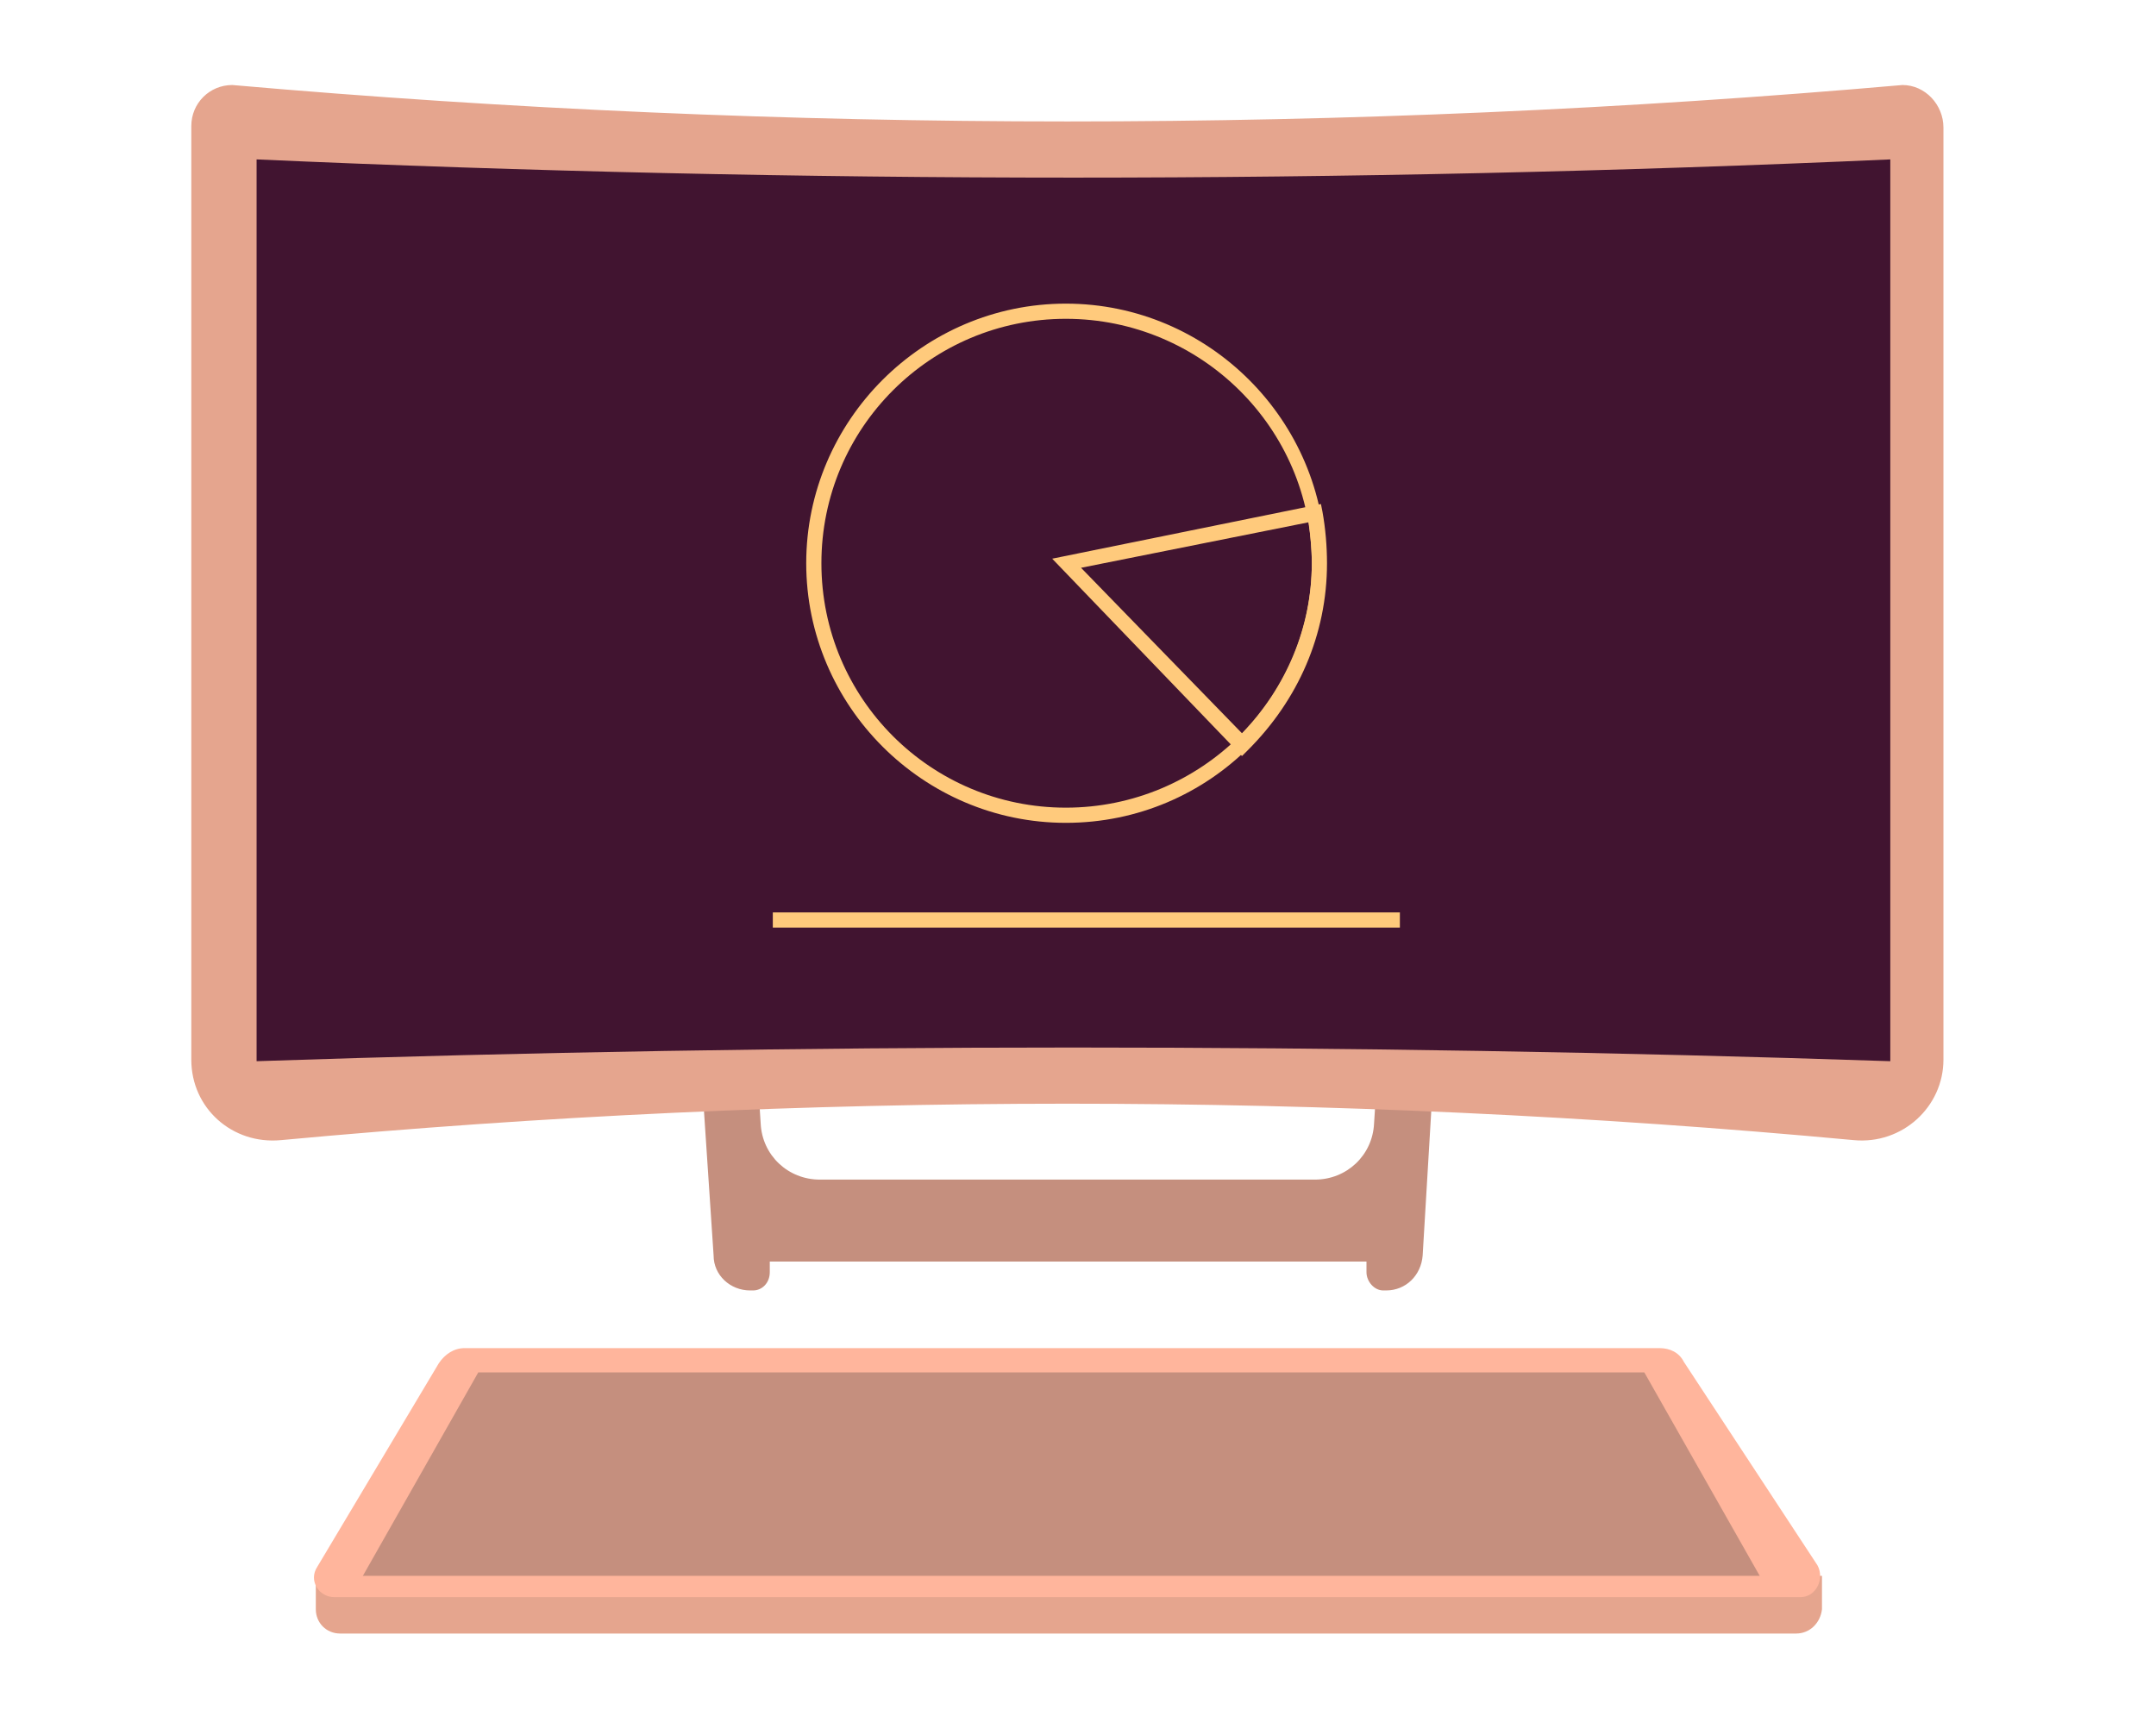
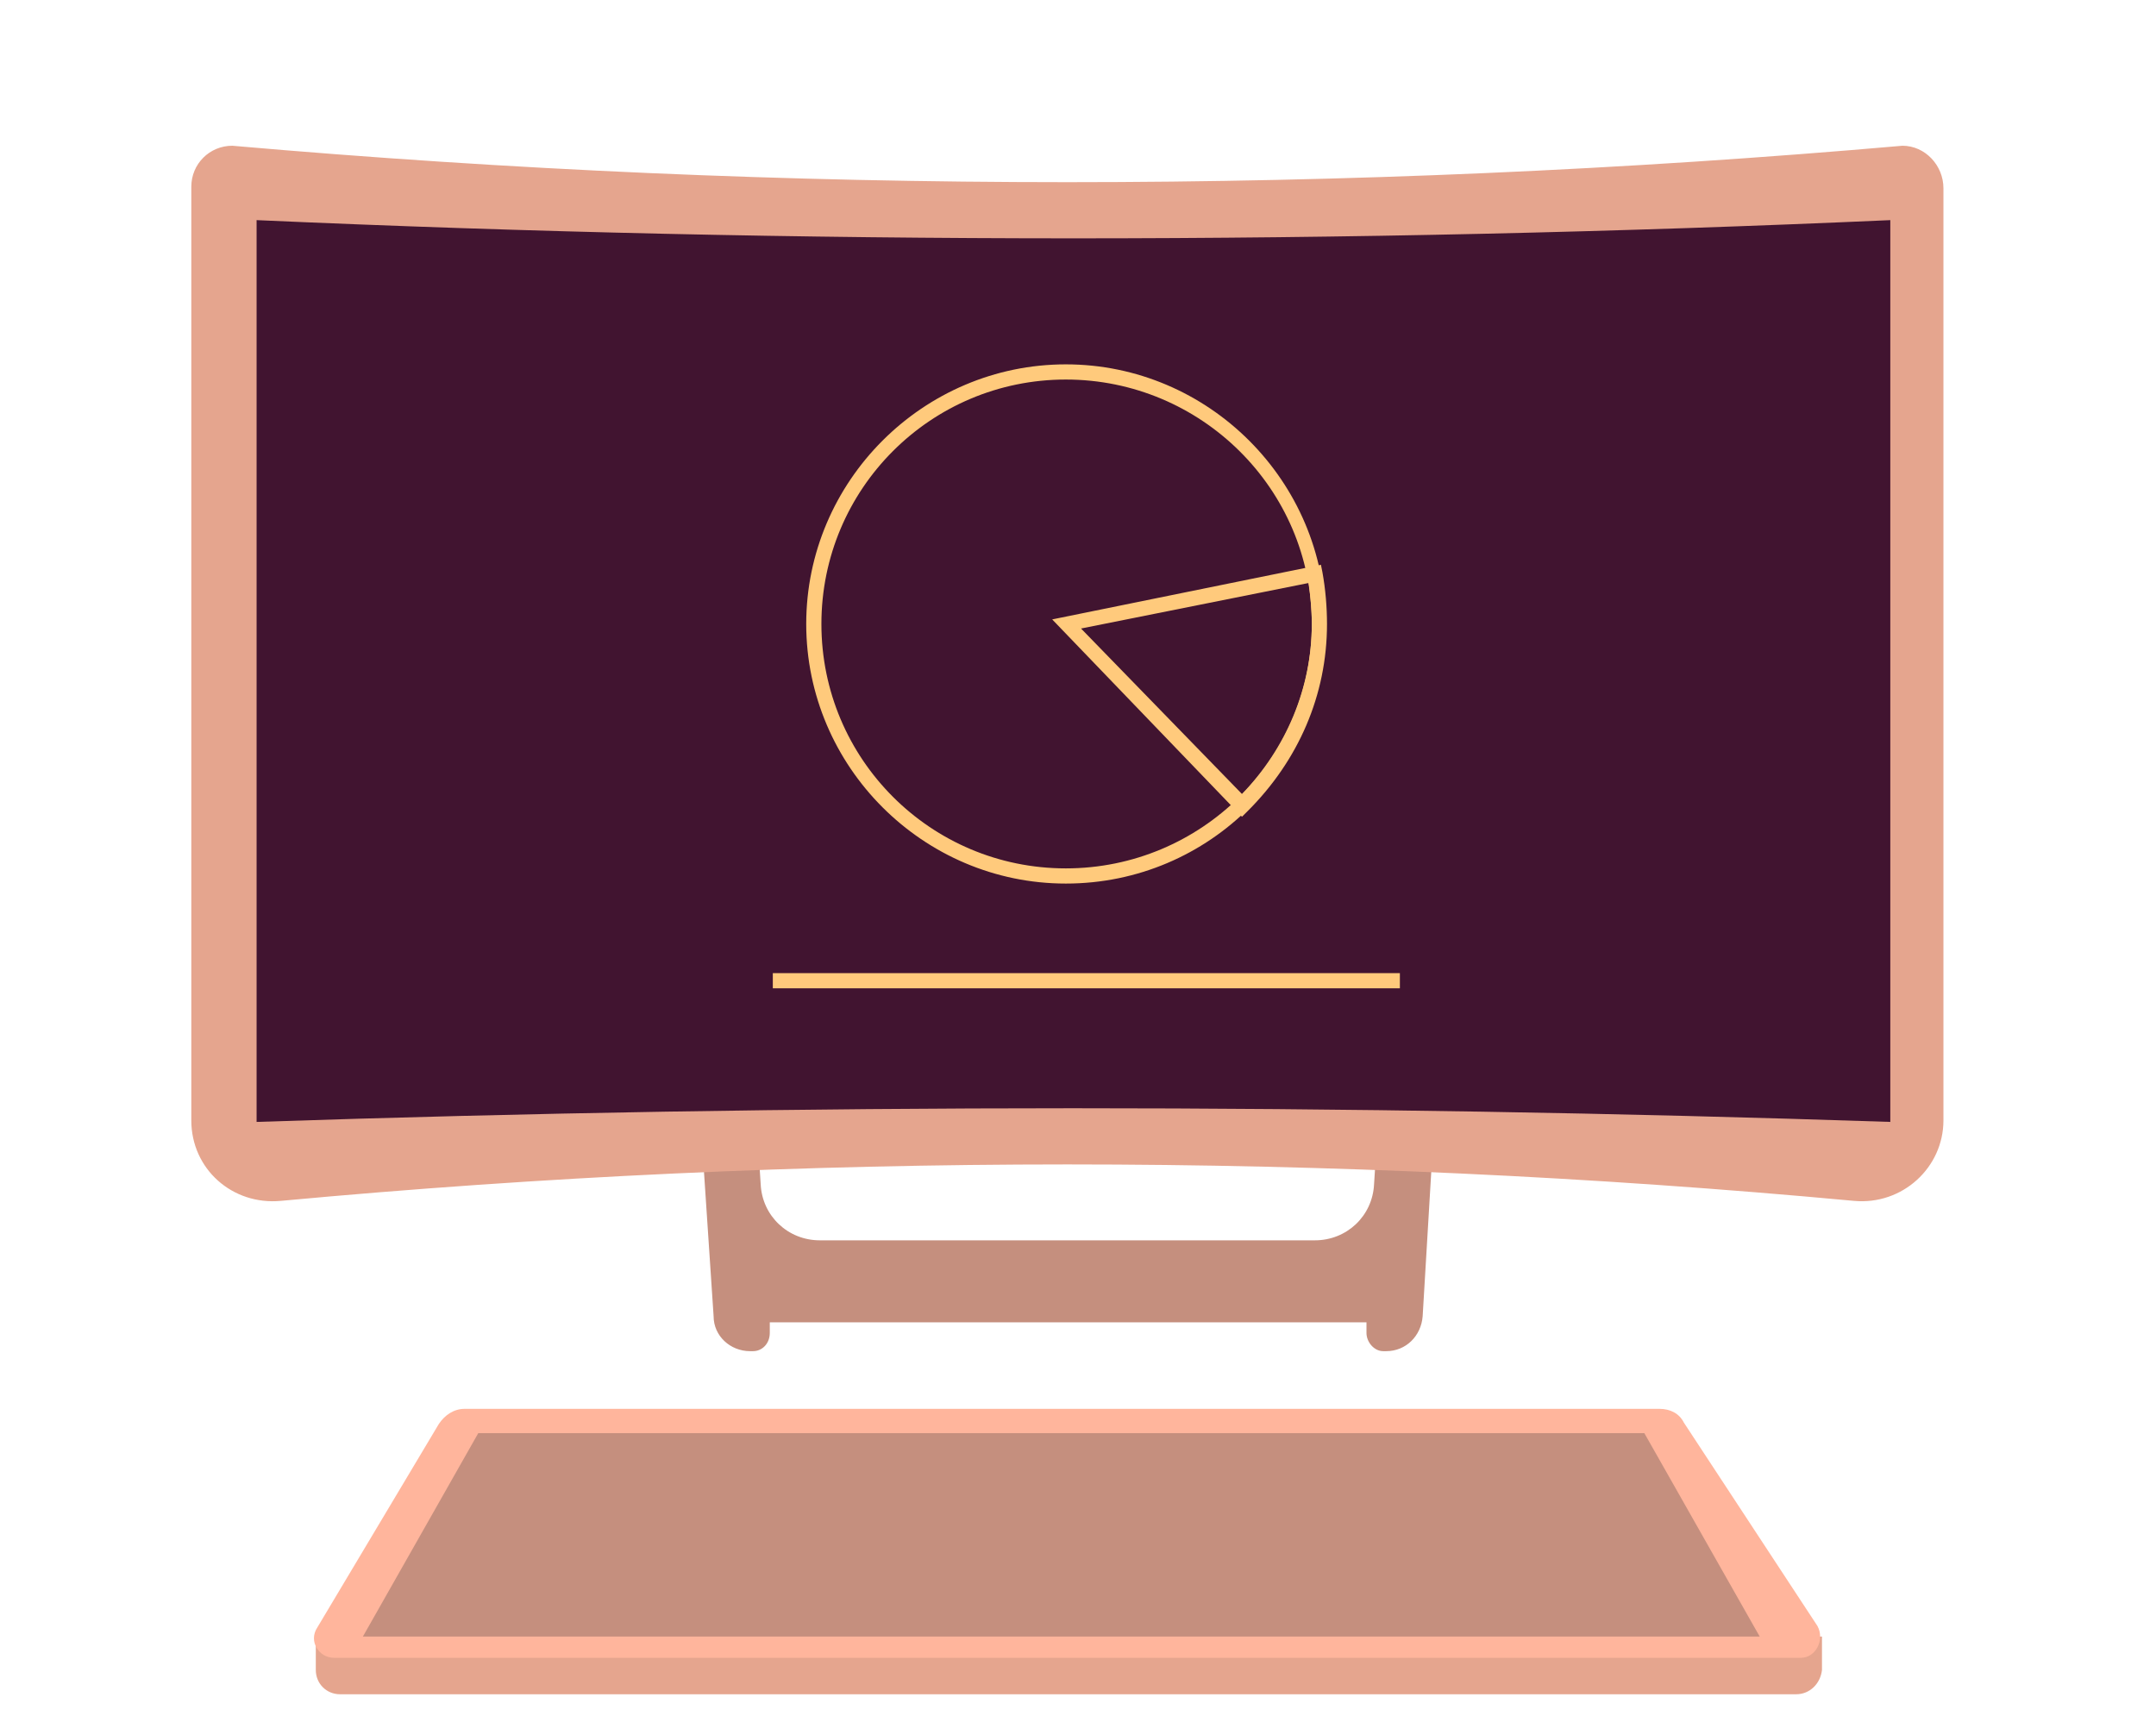
- <svg xmlns="http://www.w3.org/2000/svg" version="1.1" id="Layer_1" x="0px" y="0px" viewBox="0 0 142 113" style="enable-background:new 0 0 142 113;" xml:space="preserve">
+ <svg xmlns="http://www.w3.org/2000/svg" version="1.1" id="Layer_1" x="0px" y="0px" viewBox="0 0 142 113" klyle="enable-background:new 0 0 142 113;" xml:space="preserve">
  <style type="text/css">
- 	.st0{fill:#C58F7E;}
- 	.st1{fill:#E5A58E;}
- 	.st2{fill:#FFB59C;}
- 	.st3{fill:#411430;}
- 	.st4{fill:#FFCA7C;}
+ 	.kl0{fill:#C58F7E;}
+ 	.kl1{fill:#E5A58E;}
+ 	.kl2{fill:#FFB59C;}
+ 	.kl3{fill:#411430;}
+ 	.kl4{fill:#FFCA7C;}
</style>
-   <path class="st0" d="M90.9,67.7L90.5,74c-0.1,2.1-1.8,3.7-3.9,3.7H54c-2.1,0-3.8-1.6-3.9-3.7l-0.4-6.3h-3.7L47,82.7  C47,84,48.1,85,49.4,85h0.2c0.6,0,1.1-0.5,1.1-1.2l0-0.7H90l0,0.7c0,0.6,0.5,1.2,1.1,1.2h0.2c1.3,0,2.3-1,2.4-2.3l0.9-15.1H90.9z" />
-   <path class="st1" d="M118.3,107.6H22.4c-0.9,0-1.6-0.7-1.6-1.6v-2.2h99.2v2.2C119.9,106.9,119.2,107.6,118.3,107.6z" />
-   <path class="st2" d="M118.6,105.2H22c-1,0-1.7-1.1-1.1-2l8-13.4c0.4-0.6,1-1,1.7-1h78.7c0.7,0,1.3,0.3,1.6,0.9l8.8,13.4  C120.2,104,119.6,105.2,118.6,105.2z" />
-   <polygon class="st0" points="108.3,90.4 31.5,90.4 23.9,103.8 115.9,103.8 " />
-   <path class="st1" d="M125.3,5.6c-36.5,3.2-73.5,3.2-110,0c-1.5,0-2.7,1.2-2.7,2.7v61.5c0,3.2,2.7,5.6,5.9,5.3  c34.4-3.2,69.2-3.2,103.6,0c3.2,0.3,5.9-2.2,5.9-5.3V8.4C128,6.9,126.8,5.6,125.3,5.6z" />
-   <path class="st3" d="M124.5,69.9c-35.9-1.2-71.8-1.2-107.6,0V10.5c35.8,1.6,71.8,1.6,107.6,0V69.9z" />
-   <path class="st4" d="M70.2,54.2c-9.4,0-17.1-7.7-17.1-17.1S60.8,20,70.2,20s17.1,7.7,17.1,17.1S79.7,54.2,70.2,54.2z M70.2,21  c-8.9,0-16.1,7.2-16.1,16.1s7.2,16.1,16.1,16.1S86.4,46,86.4,37.1S79.1,21,70.2,21z" />
-   <path class="st4" d="M81.8,49.8L69.3,36.8l17.7-3.6l0.1,0.5c0.2,1.1,0.3,2.3,0.3,3.4c0,4.7-1.9,9-5.2,12.3L81.8,49.8z M71.2,37.4  l10.6,10.9c2.9-3,4.6-7,4.6-11.2c0-0.9-0.1-1.8-0.2-2.7L71.2,37.4z" />
-   <rect x="50.9" y="60.1" class="st4" width="41.3" height="1" />
+   <path class="kl0" d="M90.9,71.7L90.5,78c-0.1,2.1-1.8,3.7-3.9,3.7H54c-2.1,0-3.8-1.6-3.9-3.7l-0.4-6.3H46l1,15  c0,1.3,1.1,2.3,2.4,2.3h0.2c0.6,0,1.1-0.5,1.1-1.2v-0.7H90v0.7c0,0.6,0.5,1.2,1.1,1.2h0.2c1.3,0,2.3-1,2.4-2.3l0.9-15.1L90.9,71.7  L90.9,71.7z" />
+   <path class="kl1" d="M118.3,111.6H22.4c-0.9,0-1.6-0.7-1.6-1.6v-2.2H120v2.2C119.9,110.9,119.2,111.6,118.3,111.6z" />
+   <path class="kl2" d="M118.6,109.2H22c-1,0-1.7-1.1-1.1-2l8-13.4c0.4-0.6,1-1,1.7-1h78.7c0.7,0,1.3,0.3,1.6,0.9l8.8,13.4  C120.2,108,119.6,109.2,118.6,109.2z" />
+   <polygon class="kl0" points="108.3,94.4 31.5,94.4 23.9,107.8 115.9,107.8 " />
+   <path class="kl1" d="M125.3,9.6c-36.5,3.2-73.5,3.2-110,0c-1.5,0-2.7,1.2-2.7,2.7v61.5c0,3.2,2.7,5.6,5.9,5.3  c34.4-3.2,69.2-3.2,103.6,0c3.2,0.3,5.9-2.2,5.9-5.3V12.4C128,10.9,126.8,9.6,125.3,9.6z" />
+   <path class="kl3" d="M124.5,73.9c-35.9-1.2-71.8-1.2-107.6,0V14.5c35.8,1.6,71.8,1.6,107.6,0V73.9z" />
+   <path class="kl4" d="M70.2,58.2c-9.4,0-17.1-7.7-17.1-17.1S60.8,24,70.2,24s17.1,7.7,17.1,17.1S79.7,58.2,70.2,58.2z M70.2,25  c-8.9,0-16.1,7.2-16.1,16.1s7.2,16.1,16.1,16.1S86.4,50,86.4,41.1S79.1,25,70.2,25z" />
+   <path class="kl4" d="M81.8,53.8l-12.5-13L87,37.2l0.1,0.5c0.2,1.1,0.3,2.3,0.3,3.4c0,4.7-1.9,9-5.2,12.3L81.8,53.8z M71.2,41.4  l10.6,10.9c2.9-3,4.6-7,4.6-11.2c0-0.9-0.1-1.8-0.2-2.7L71.2,41.4z" />
+   <rect x="50.9" y="64.1" class="kl4" width="41.3" height="1" />
</svg>
